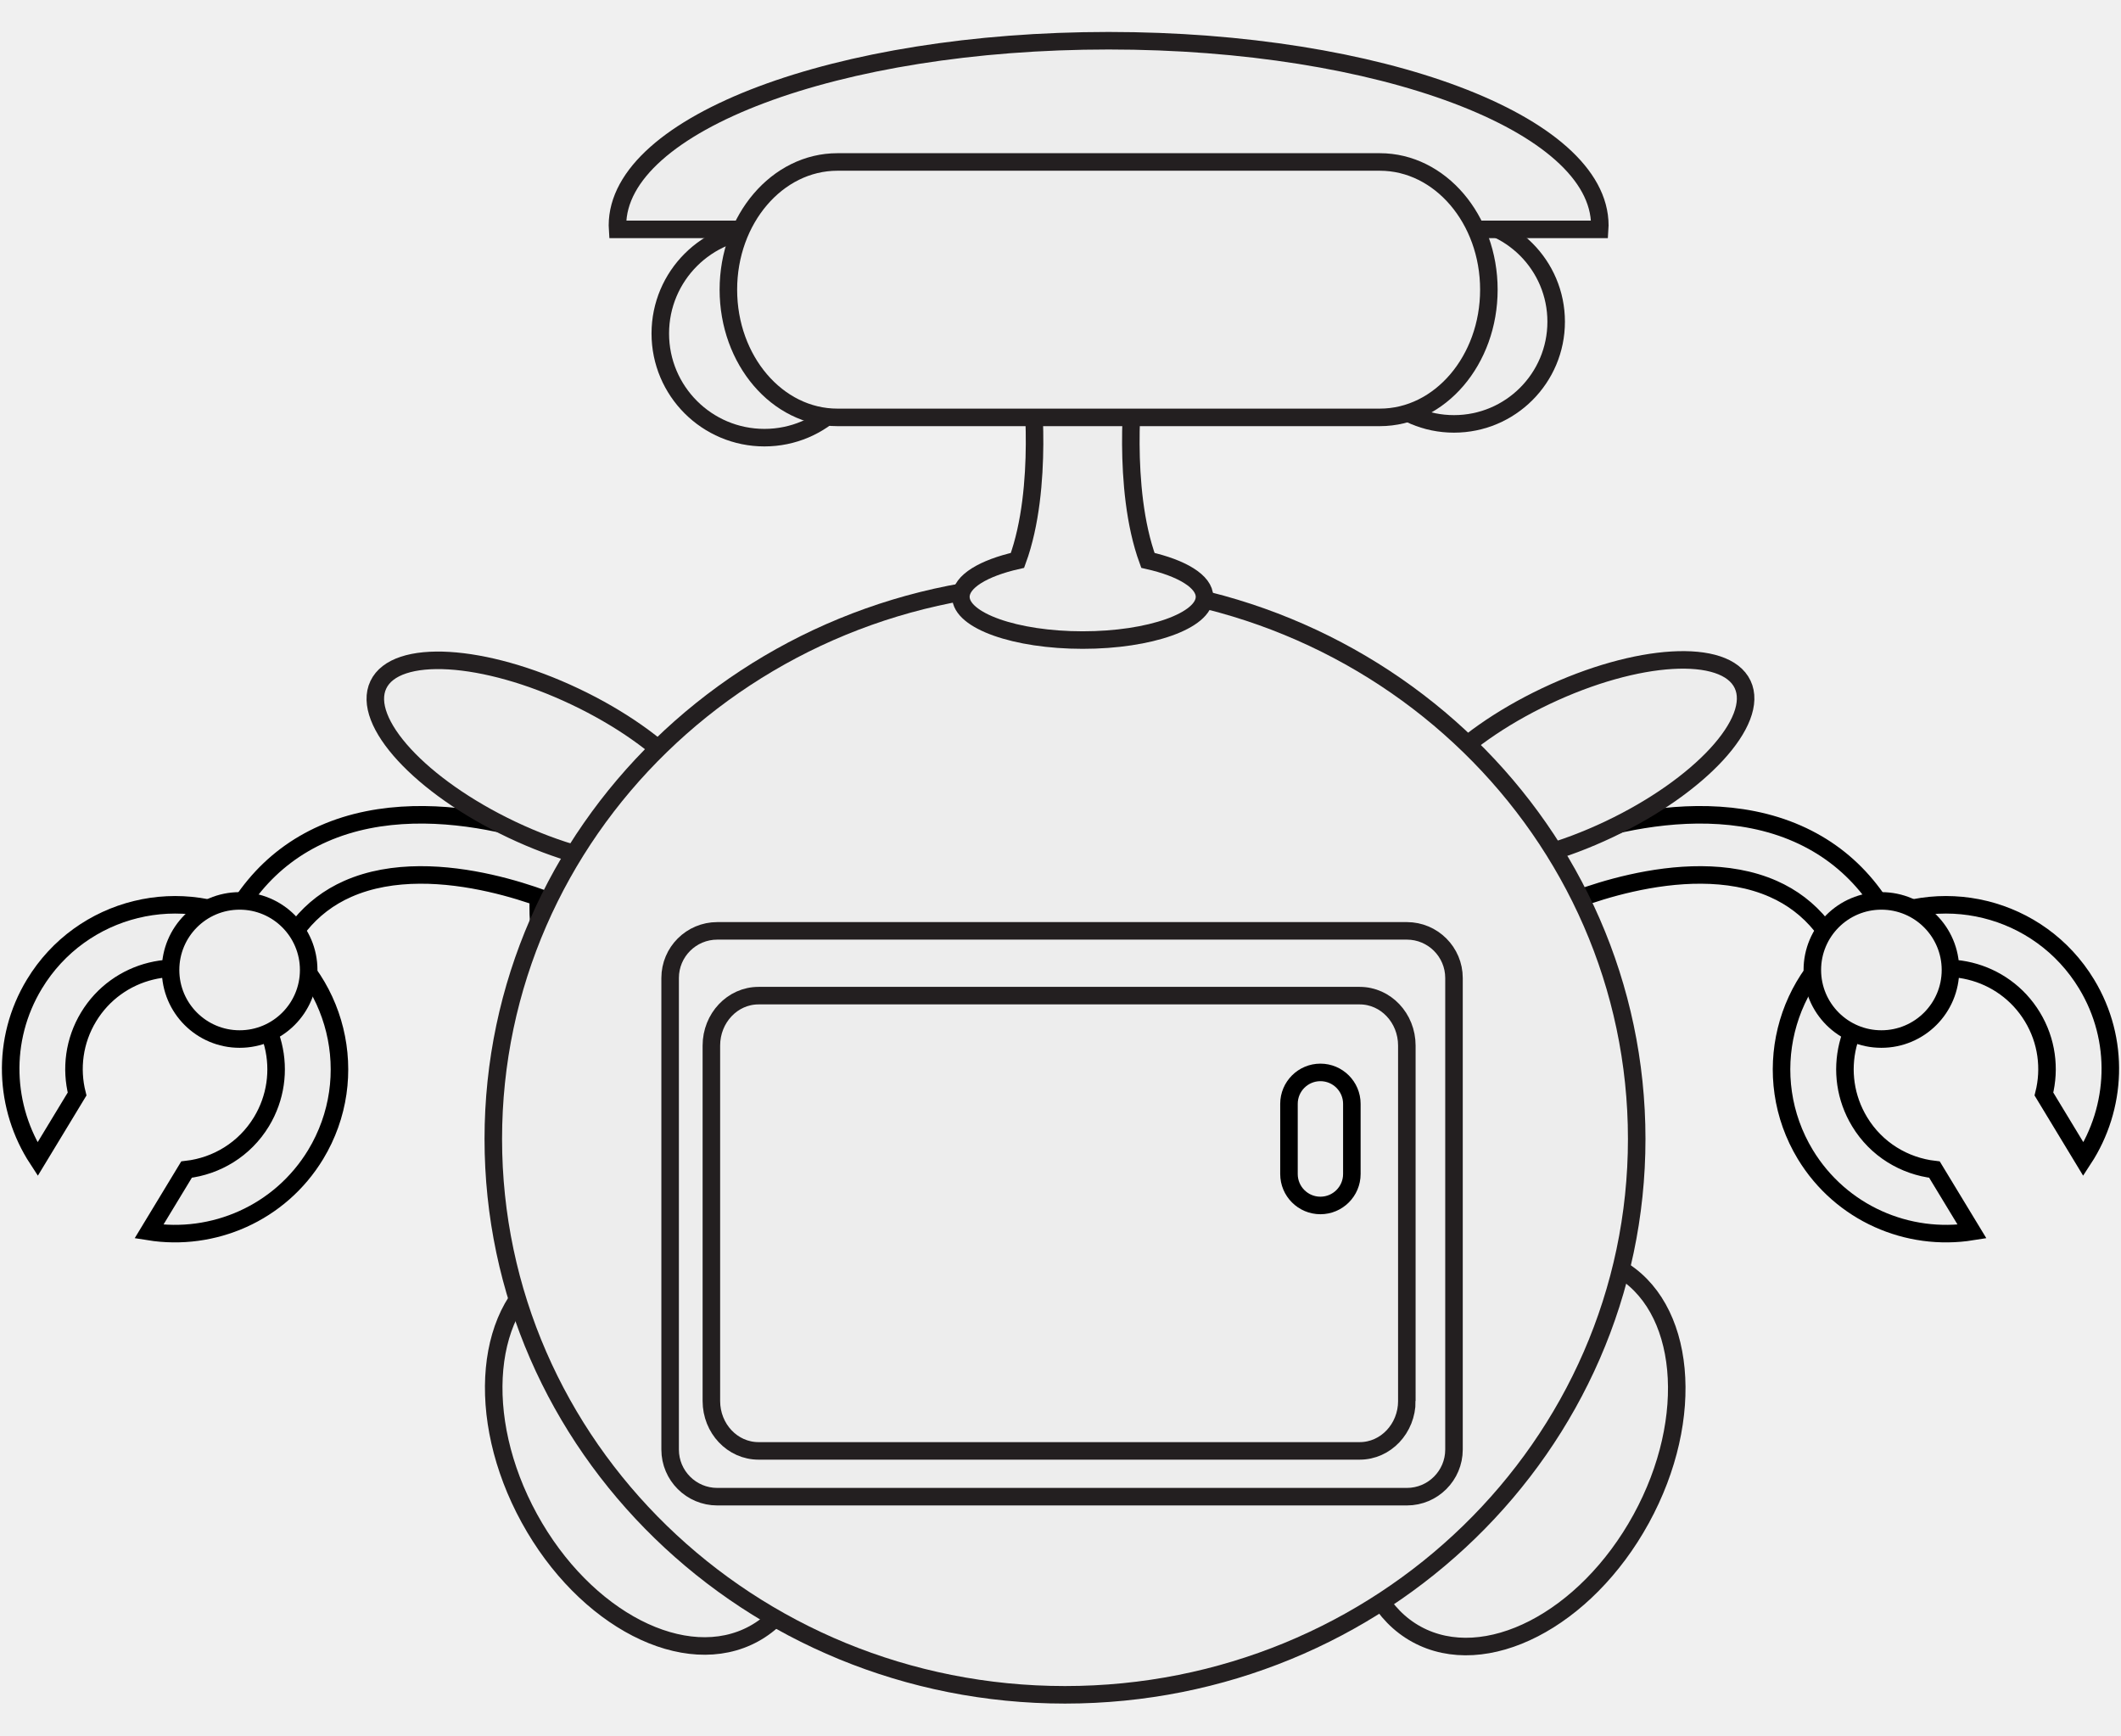
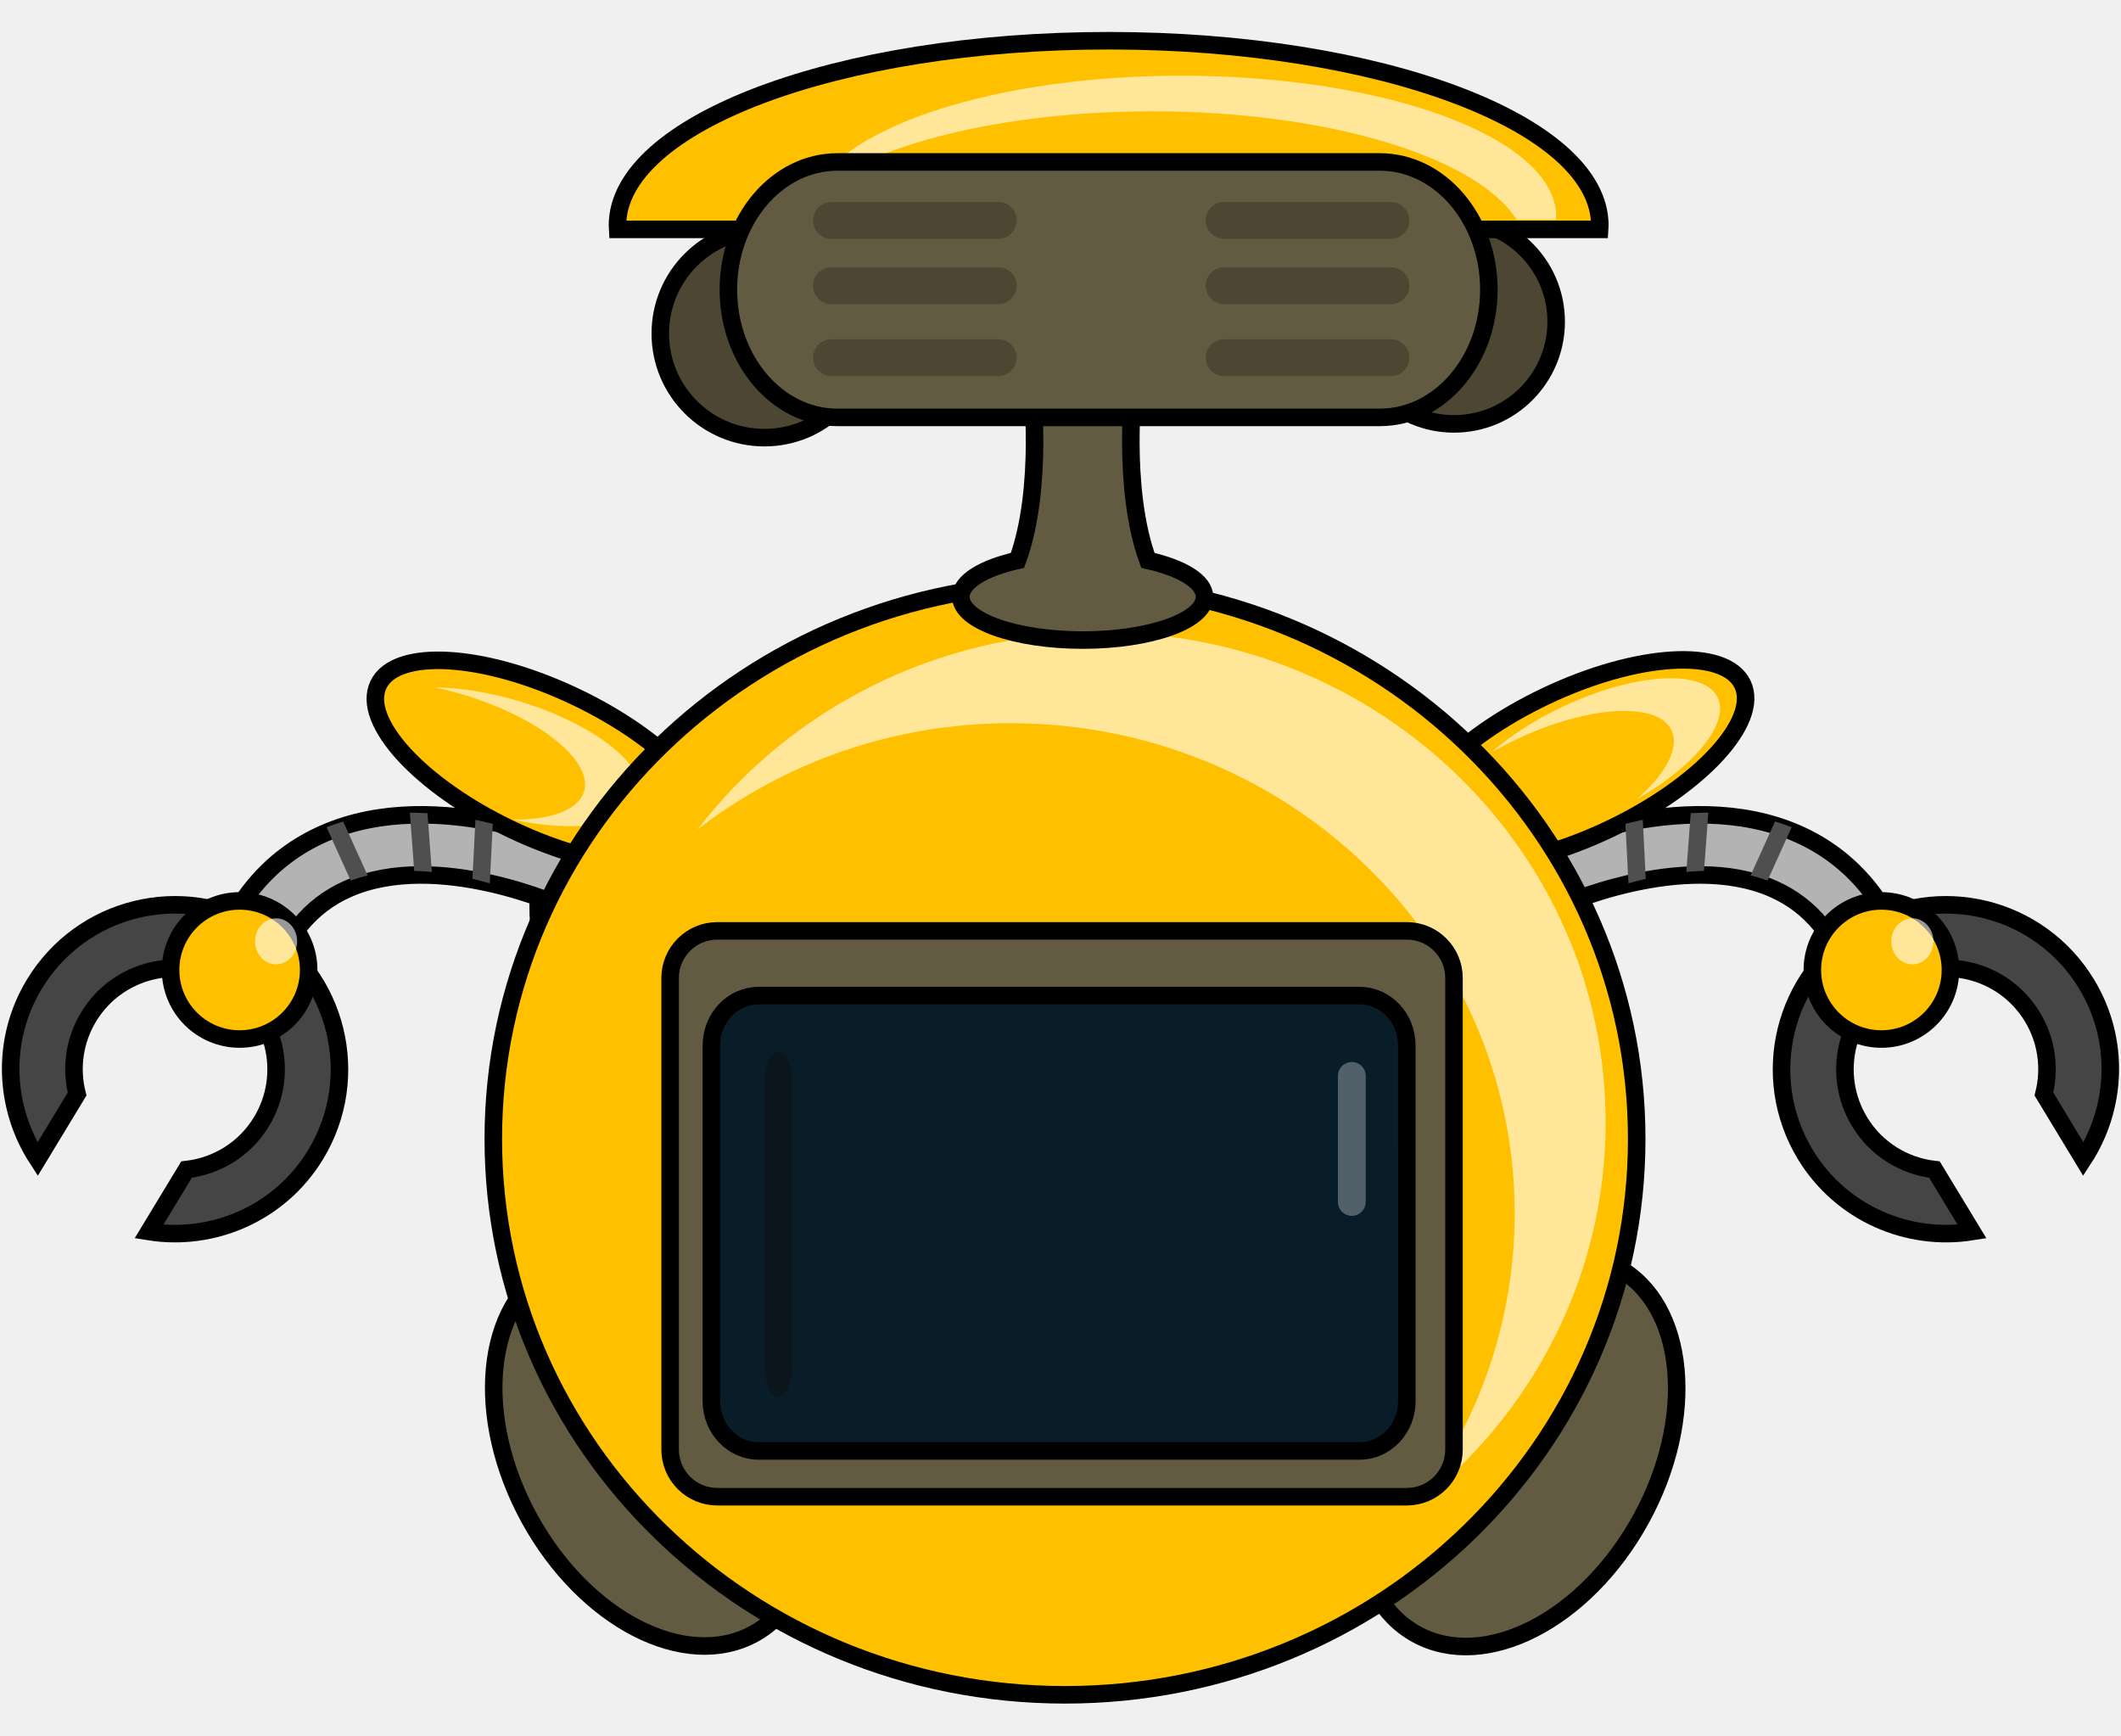
- <svg xmlns="http://www.w3.org/2000/svg" version="1.1" id="robot2_x5F_back" x="0px" y="0px" width="121px" height="99px" viewBox="0 0 121 99" enable-background="new 0 0 121 99" xml:space="preserve">
+ <svg xmlns="http://www.w3.org/2000/svg" xmlns:xlink="http://www.w3.org/1999/xlink" version="1.1" id="robot2_x5F_back" x="0px" y="0px" width="121px" height="99px" viewBox="0 0 121 99" enable-background="new 0 0 121 99" xml:space="preserve">
  <g>
    <g>
-       <ellipse transform="matrix(-0.1253 0.9921 -0.9921 -0.1253 86.9058 23.8159)" fill="#EDEDED" stroke="#000000" stroke-miterlimit="10" cx="32.954" cy="50.219" rx="5.679" ry="2.151" />
+       <ellipse transform="matrix(0.9921 0.1252 -0.1252 0.9921 6.5462 -3.7306)" fill="#EDEDED" stroke="#000000" stroke-miterlimit="10" cx="32.954" cy="50.217" rx="2.151" ry="5.679" />
      <g>
-         <path fill="#EDEDED" stroke="#000000" stroke-miterlimit="10" d="M12.306,56.724c0.21,0.299,0.518,0.528,0.893,0.646     c0.908,0.282,1.871-0.227,2.152-1.134c0.856-2.767,2.325-4.575,4.489-5.532c5.14-2.271,12.333,1.043,12.404,1.076     c0.861,0.401,1.887,0.032,2.29-0.829c0.402-0.856,0.032-1.885-0.829-2.287c-0.351-0.165-8.699-4.006-15.255-1.105     c-3.086,1.363-5.235,3.94-6.386,7.66C11.899,55.749,12.005,56.301,12.306,56.724z" />
+         <path fill="#B3B3B3" stroke="#000000" stroke-miterlimit="10" d="M12.306,56.725c0.21,0.299,0.518,0.527,0.893,0.646     c0.908,0.282,1.871-0.228,2.152-1.134c0.856-2.768,2.325-4.575,4.489-5.532c5.14-2.271,12.333,1.043,12.404,1.075     c0.861,0.402,1.887,0.033,2.29-0.828c0.402-0.855,0.032-1.885-0.829-2.287c-0.351-0.165-8.699-4.006-15.255-1.105     c-3.086,1.363-5.235,3.94-6.386,7.66C11.899,55.749,12.005,56.301,12.306,56.725z" />
      </g>
-       <path fill="#EDEDED" stroke="#000000" stroke-miterlimit="10" d="M8.499,70.252l2.143-3.536c1.71-0.196,3.313-1.147,4.274-2.731    c1.65-2.725,0.782-6.271-1.941-7.92c-2.725-1.65-6.27-0.78-7.92,1.94c-0.833,1.374-1.021,2.958-0.657,4.401l-2.253,3.718    c-1.912-2.927-2.114-6.805-0.18-9.993c2.685-4.431,8.454-5.845,12.882-3.157c4.431,2.686,5.844,8.452,3.161,12.884    C15.968,69.218,12.156,70.837,8.499,70.252z" />
-       <circle fill="#EDEDED" stroke="#000000" stroke-miterlimit="10" cx="13.67" cy="55.33" r="3.94" />
+       <path fill="#454545" stroke="#000000" stroke-miterlimit="10" d="M8.499,70.252l2.143-3.536c1.71-0.196,3.313-1.147,4.274-2.731    c1.65-2.725,0.782-6.271-1.941-7.92c-2.725-1.649-6.27-0.779-7.92,1.94c-0.833,1.374-1.021,2.958-0.657,4.401l-2.253,3.718    c-1.912-2.927-2.114-6.806-0.18-9.993c2.685-4.431,8.454-5.845,12.882-3.156c4.431,2.686,5.844,8.451,3.161,12.883    C15.968,69.218,12.156,70.837,8.499,70.252z" />
+       <circle fill="#FFC000" stroke="#000000" stroke-miterlimit="10" cx="13.67" cy="55.33" r="3.939" />
    </g>
-     <ellipse transform="matrix(0.4286 -0.9035 0.9035 0.4286 -21.6168 52.8821)" fill="#EDEDED" stroke="#231F20" stroke-miterlimit="10" cx="31.001" cy="43.532" rx="4.203" ry="10.424" />
+     <ellipse transform="matrix(-0.9035 -0.4286 0.4286 -0.9035 40.3547 96.1472)" fill="#FFC000" stroke="#000000" stroke-miterlimit="10" cx="31.001" cy="43.531" rx="10.424" ry="4.203" />
+     <path opacity="0.6" fill="#FFFFFF" d="M36.526,45.525c0.524-1.759-2.589-4.239-6.953-5.54c-1.706-0.508-3.346-0.758-4.748-0.772   c0.505,0.108,1.02,0.238,1.542,0.394c4.364,1.3,7.477,3.781,6.952,5.54c-0.319,1.072-1.918,1.625-4.103,1.603   C32.936,47.546,36.064,47.075,36.526,45.525z" />
    <g>
-       <ellipse transform="matrix(-0.1252 -0.9921 0.9921 -0.1252 49.2122 143.8644)" fill="#EDEDED" stroke="#000000" stroke-miterlimit="10" cx="88.032" cy="50.236" rx="5.679" ry="2.152" />
+       <ellipse transform="matrix(-0.9921 0.1253 -0.1253 -0.9921 181.6583 89.054)" fill="#EDEDED" stroke="#000000" stroke-miterlimit="10" cx="88.029" cy="50.238" rx="2.152" ry="5.679" />
      <g>
-         <path fill="#EDEDED" stroke="#000000" stroke-miterlimit="10" d="M108.694,56.724c-0.209,0.299-0.516,0.528-0.891,0.646     c-0.91,0.282-1.871-0.227-2.154-1.134c-0.854-2.767-2.324-4.575-4.488-5.532c-5.141-2.271-12.334,1.043-12.402,1.076     c-0.861,0.401-1.889,0.032-2.289-0.829c-0.402-0.856-0.033-1.885,0.828-2.287c0.352-0.165,8.697-4.006,15.256-1.105     c3.086,1.363,5.232,3.94,6.385,7.66C109.103,55.749,108.997,56.301,108.694,56.724z" />
+         <path fill="#B3B3B3" stroke="#000000" stroke-miterlimit="10" d="M108.693,56.725c-0.209,0.299-0.516,0.527-0.891,0.646     c-0.91,0.282-1.871-0.228-2.154-1.134c-0.854-2.768-2.323-4.575-4.487-5.532c-5.142-2.271-12.334,1.043-12.402,1.075     c-0.86,0.402-1.889,0.033-2.288-0.828c-0.402-0.855-0.033-1.885,0.827-2.287c0.353-0.165,8.697-4.006,15.257-1.105     c3.086,1.363,5.231,3.94,6.385,7.66C109.104,55.749,108.997,56.301,108.693,56.725z" />
      </g>
-       <path fill="#EDEDED" stroke="#000000" stroke-miterlimit="10" d="M112.503,70.252l-2.145-3.536    c-1.711-0.196-3.313-1.147-4.271-2.731c-1.65-2.725-0.783-6.271,1.938-7.92c2.729-1.65,6.271-0.78,7.92,1.94    c0.834,1.374,1.021,2.958,0.658,4.401l2.252,3.718c1.912-2.927,2.115-6.805,0.18-9.993c-2.684-4.431-8.449-5.845-12.881-3.157    c-4.432,2.686-5.844,8.452-3.162,12.884C105.034,69.218,108.847,70.837,112.503,70.252z" />
-       <circle fill="#EDEDED" stroke="#000000" stroke-miterlimit="10" cx="107.331" cy="55.33" r="3.94" />
+       <path fill="#454545" stroke="#000000" stroke-miterlimit="10" d="M112.503,70.252l-2.146-3.536    c-1.711-0.196-3.313-1.147-4.271-2.731c-1.649-2.725-0.782-6.271,1.938-7.92c2.729-1.649,6.271-0.779,7.92,1.94    c0.834,1.374,1.021,2.958,0.658,4.401l2.252,3.718c1.912-2.927,2.115-6.806,0.18-9.993c-2.684-4.431-8.449-5.845-12.881-3.156    c-4.432,2.686-5.844,8.451-3.162,12.883C105.034,69.218,108.848,70.837,112.503,70.252z" />
+       <circle fill="#FFC000" stroke="#000000" stroke-miterlimit="10" cx="107.331" cy="55.33" r="3.939" />
    </g>
-     <ellipse transform="matrix(0.4286 0.9035 -0.9035 0.4286 90.7314 -56.4479)" fill="#EDEDED" stroke="#231F20" stroke-miterlimit="10" cx="89.992" cy="43.506" rx="4.204" ry="10.425" />
-     <circle fill="#EDEDED" stroke="#231F20" stroke-miterlimit="10" cx="43.609" cy="19.025" r="5.94" />
-     <circle fill="#EDEDED" stroke="#231F20" stroke-miterlimit="10" cx="82.948" cy="18.351" r="5.829" />
-     <ellipse transform="matrix(0.4807 0.8769 -0.8769 0.4807 91.9012 10.2768)" fill="#EDEDED" stroke="#231F20" stroke-miterlimit="10" cx="37.274" cy="82.728" rx="11.932" ry="8.07" />
-     <ellipse transform="matrix(0.4807 -0.8769 0.8769 0.4807 -27.6329 118.8677)" fill="#EDEDED" stroke="#231F20" stroke-miterlimit="10" cx="86.545" cy="82.765" rx="11.931" ry="8.073" />
-     <ellipse fill="#EDEDED" stroke="#231F20" stroke-miterlimit="10" cx="60.757" cy="64.968" rx="32.615" ry="31.709" />
-     <path fill="#EDEDED" stroke="#231F20" stroke-miterlimit="10" d="M82.948,82.687c0,1.483-1.205,2.688-2.688,2.688h-39.34   c-1.486,0-2.69-1.204-2.69-2.688V55.788c0-1.485,1.204-2.689,2.69-2.689h39.34c1.482,0,2.688,1.204,2.688,2.689V82.687z" />
-     <path fill="#EDEDED" stroke="#231F20" stroke-miterlimit="10" d="M80.259,79.916c0,1.57-1.205,2.847-2.689,2.847H43.273   c-1.485,0-2.69-1.273-2.69-2.847V59.642c0-1.572,1.205-2.848,2.69-2.848h34.296c1.484,0,2.689,1.272,2.689,2.848V79.916z" />
-     <path fill="#EDEDED" stroke="#231F20" stroke-miterlimit="10" d="M61.767,10.395H40.583l3.699,7.956c0,0,14.57-1.903,14.57,3.477   c0,0,0.717,5.979-0.806,10.138c-1.939,0.438-3.229,1.204-3.229,2.08c0,1.36,3.111,2.465,6.95,2.465   c3.838,0,6.948-1.104,6.948-2.465c0-0.876-1.291-1.644-3.229-2.08c-1.522-4.159-0.805-10.138-0.805-10.138   c0-5.38,14.57-3.477,14.57-3.477l3.695-7.956H61.767z" />
-     <path fill="#EDEDED" stroke="#231F20" stroke-miterlimit="10" d="M91.251,13.084c0.004-0.074,0.016-0.146,0.016-0.225   c0-5.818-12.545-10.536-28.021-10.536c-15.476,0-28.021,4.718-28.021,10.536c0,0.075,0.011,0.147,0.015,0.225H91.251z" />
-     <path fill="#EDEDED" stroke="#000000" stroke-miterlimit="10" d="M77.121,66.969c0,0.99-0.804,1.794-1.794,1.794l0,0   c-0.99,0-1.793-0.804-1.793-1.794v-4.003c0-0.988,0.803-1.793,1.793-1.793l0,0c0.99,0,1.794,0.803,1.794,1.793V66.969z" />
-     <path fill="#EDEDED" stroke="#231F20" stroke-miterlimit="10" d="M84.938,16.523c0,4.022-2.785,7.286-6.221,7.286H47.774   c-3.436,0-6.221-3.264-6.221-7.286l0,0c0-4.022,2.786-7.284,6.221-7.284h30.944C82.153,9.239,84.938,12.501,84.938,16.523   L84.938,16.523z" />
+     <ellipse transform="matrix(0.9035 -0.4286 0.4286 0.9035 -9.962 42.7689)" fill="#FFC000" stroke="#000000" stroke-miterlimit="10" cx="89.994" cy="43.507" rx="10.425" ry="4.204" />
+     <circle fill="#4D4632" stroke="#000000" stroke-miterlimit="10" cx="43.609" cy="19.025" r="5.94" />
+     <circle fill="#4D4632" stroke="#000000" stroke-miterlimit="10" cx="82.948" cy="18.351" r="5.829" />
+     <ellipse transform="matrix(0.8769 -0.4807 0.4807 0.8769 -35.1803 28.1046)" fill="#635B41" stroke="#000000" stroke-miterlimit="10" cx="37.275" cy="82.73" rx="8.07" ry="11.932" />
+     <ellipse transform="matrix(-0.8769 -0.4807 0.4807 -0.8769 122.6511 196.9375)" fill="#635B41" stroke="#000000" stroke-miterlimit="10" cx="86.546" cy="82.762" rx="8.073" ry="11.932" />
+     <ellipse fill="#FFC000" stroke="#000000" stroke-miterlimit="10" cx="60.757" cy="64.968" rx="32.615" ry="31.709" />
+     <path opacity="0.6" fill="#FFFFFF" d="M62.848,36.066c-9.438,0-17.813,4.421-23.055,11.249c4.907-3.79,11.112-6.06,17.866-6.06   c15.879,0,28.751,12.516,28.751,27.953c0,6.262-2.118,12.045-5.696,16.704C87.342,80.791,91.6,72.89,91.6,64.019   C91.6,48.581,78.727,36.066,62.848,36.066z" />
+     <path fill="#635B41" stroke="#000000" stroke-miterlimit="10" d="M82.948,82.688c0,1.482-1.205,2.688-2.688,2.688H40.92   c-1.486,0-2.69-1.204-2.69-2.688V55.788c0-1.485,1.204-2.688,2.69-2.688h39.34c1.482,0,2.688,1.203,2.688,2.688V82.688z" />
+     <path fill="#091D29" stroke="#000000" stroke-miterlimit="10" d="M80.259,79.916c0,1.57-1.204,2.848-2.688,2.848H43.273   c-1.485,0-2.69-1.273-2.69-2.848V59.643c0-1.572,1.205-2.849,2.69-2.849h34.295c1.484,0,2.689,1.272,2.689,2.849L80.259,79.916   L80.259,79.916z" />
+     <path fill="#635B41" stroke="#000000" stroke-miterlimit="10" d="M61.768,10.395H40.583l3.699,7.956c0,0,14.57-1.903,14.57,3.477   c0,0,0.717,5.979-0.806,10.138c-1.939,0.438-3.229,1.204-3.229,2.08c0,1.36,3.111,2.465,6.951,2.465   c3.838,0,6.947-1.104,6.947-2.465c0-0.876-1.291-1.644-3.229-2.08c-1.522-4.159-0.805-10.138-0.805-10.138   c0-5.38,14.569-3.477,14.569-3.477l3.694-7.956H61.768z" />
+     <path fill="#FFC000" stroke="#000000" stroke-miterlimit="10" d="M91.251,13.084c0.004-0.074,0.017-0.146,0.017-0.225   c0-5.818-12.545-10.536-28.021-10.536c-15.476,0-28.021,4.718-28.021,10.536c0,0.075,0.011,0.147,0.015,0.225H91.251z" />
+     <path opacity="0.6" fill="#FFFFFF" d="M67.414,4.318c-10.576,0-19.352,2.891-21.056,6.686c3.394-2.747,10.792-4.652,19.378-4.652   c10.092,0,18.543,2.633,20.777,6.17h2.252c0.004-0.057,0.012-0.112,0.012-0.171C88.777,7.915,79.213,4.318,67.414,4.318z" />
+     <path fill="#635B41" stroke="#000000" stroke-miterlimit="10" d="M84.938,16.523c0,4.022-2.785,7.286-6.221,7.286H47.774   c-3.436,0-6.221-3.264-6.221-7.286l0,0c0-4.022,2.786-7.284,6.221-7.284h30.944C82.152,9.239,84.938,12.501,84.938,16.523   L84.938,16.523z" />
+     <path opacity="0.3" fill="#FFFFFF" d="M77.913,68.562c0,0.438-0.355,0.793-0.793,0.793l0,0c-0.438,0-0.793-0.355-0.793-0.793   v-7.188c0-0.438,0.355-0.793,0.793-0.793l0,0c0.438,0,0.793,0.355,0.793,0.793V68.562z" />
+     <path opacity="0.5" fill="#0D0D0D" d="M45.194,77.89c0,0.98-0.355,1.778-0.793,1.778l0,0c-0.438,0-0.793-0.798-0.793-1.778V61.768   c0-0.983,0.355-1.778,0.793-1.778l0,0c0.438,0,0.793,0.795,0.793,1.778V77.89z" />
+   </g>
+   <path opacity="0.6" fill="#FFFFFF" d="M97.991,39.794c-0.785-1.659-4.758-1.42-8.872,0.532c-1.608,0.763-2.995,1.675-4.048,2.602  c0.448-0.257,0.918-0.505,1.41-0.739c4.113-1.952,8.087-2.19,8.874-0.531c0.479,1.01-0.339,2.491-1.978,3.936  C96.676,43.698,98.686,41.255,97.991,39.794z" />
+   <ellipse opacity="0.6" fill="#FFFFFF" cx="109.098" cy="53.697" rx="1.201" ry="1.313" />
+   <ellipse opacity="0.6" fill="#FFFFFF" cx="15.75" cy="53.697" rx="1.201" ry="1.313" />
+   <g>
+     <defs>
+       <path id="SVGID_1_" d="M12.239,54.177c1.299-3.527,3.51-5.902,6.563-7.056c6.484-2.444,14.368,1.715,14.7,1.894    c0.813,0.436,1.12,1.447,0.688,2.254c-0.433,0.811-1.443,1.115-2.255,0.68c-0.067-0.037-6.861-3.627-11.947-1.709    c-2.142,0.809-3.653,2.479-4.622,5.104c-0.316,0.863-1.274,1.301-2.139,0.98c-0.357-0.131-0.643-0.371-0.832-0.67    C12.126,55.228,12.053,54.688,12.239,54.177z" />
+     </defs>
+     <clipPath id="SVGID_2_">
+       <use xlink:href="#SVGID_1_" overflow="visible" />
+     </clipPath>
+     <line clip-path="url(#SVGID_2_)" fill="none" stroke="#4F4F4F" stroke-miterlimit="10" x1="27.316" y1="52.819" x2="27.765" y2="43.994" />
+     <line clip-path="url(#SVGID_2_)" fill="none" stroke="#4F4F4F" stroke-miterlimit="10" x1="24.359" y1="52.718" x2="23.694" y2="43.825" />
+     <line clip-path="url(#SVGID_2_)" fill="none" stroke="#4F4F4F" stroke-miterlimit="10" x1="21.548" y1="52.419" x2="18.224" y2="45.084" />
+   </g>
+   <g>
+     <defs>
+       <path id="SVGID_3_" d="M108.445,55.653c-0.189,0.299-0.475,0.539-0.832,0.67c-0.863,0.32-1.822-0.117-2.139-0.98    c-0.969-2.625-2.479-4.295-4.621-5.104c-5.086-1.918-11.879,1.672-11.947,1.709c-0.813,0.436-1.822,0.131-2.256-0.68    c-0.432-0.807-0.123-1.818,0.689-2.254c0.332-0.179,8.215-4.338,14.699-1.894c3.053,1.153,5.264,3.528,6.563,7.056    C108.789,54.688,108.715,55.228,108.445,55.653z" />
+     </defs>
+     <clipPath id="SVGID_4_">
+       <use xlink:href="#SVGID_3_" overflow="visible" />
+     </clipPath>
+     <line clip-path="url(#SVGID_4_)" fill="none" stroke="#4F4F4F" stroke-miterlimit="10" x1="93.525" y1="52.819" x2="93.076" y2="43.994" />
+     <line clip-path="url(#SVGID_4_)" fill="none" stroke="#4F4F4F" stroke-miterlimit="10" x1="96.482" y1="52.718" x2="97.146" y2="43.825" />
+     <line clip-path="url(#SVGID_4_)" fill="none" stroke="#4F4F4F" stroke-miterlimit="10" x1="99.293" y1="52.419" x2="102.617" y2="45.084" />
+   </g>
+   <g>
+     <path fill="#4D4632" d="M58,12.572c0,0.581-0.471,1.052-1.052,1.052h-9.513c-0.581,0-1.052-0.471-1.052-1.052l0,0   c0-0.581,0.471-1.051,1.052-1.051h9.513C57.529,11.521,58,11.992,58,12.572L58,12.572z" />
+     <path fill="#4D4632" d="M58,16.297c0,0.581-0.471,1.052-1.052,1.052h-9.513c-0.581,0-1.052-0.471-1.052-1.052l0,0   c0-0.581,0.471-1.051,1.052-1.051h9.513C57.529,15.246,58,15.716,58,16.297L58,16.297z" />
+     <path fill="#4D4632" d="M58,20.402c0,0.581-0.471,1.052-1.052,1.052h-9.513c-0.581,0-1.052-0.471-1.052-1.052l0,0   c0-0.581,0.471-1.051,1.052-1.051h9.513C57.529,19.351,58,19.822,58,20.402L58,20.402z" />
+   </g>
+   <g>
+     <path fill="#4D4632" d="M80.402,12.572c0,0.581-0.471,1.052-1.052,1.052h-9.513c-0.58,0-1.052-0.471-1.052-1.052l0,0   c0-0.581,0.472-1.051,1.052-1.051h9.513C79.932,11.521,80.402,11.992,80.402,12.572L80.402,12.572z" />
+     <path fill="#4D4632" d="M80.402,16.297c0,0.581-0.471,1.052-1.052,1.052h-9.513c-0.58,0-1.052-0.471-1.052-1.052l0,0   c0-0.581,0.472-1.051,1.052-1.051h9.513C79.932,15.246,80.402,15.716,80.402,16.297L80.402,16.297z" />
+     <path fill="#4D4632" d="M80.402,20.402c0,0.581-0.471,1.052-1.052,1.052h-9.513c-0.58,0-1.052-0.471-1.052-1.052l0,0   c0-0.581,0.472-1.051,1.052-1.051h9.513C79.932,19.351,80.402,19.822,80.402,20.402L80.402,20.402z" />
  </g>
</svg>
